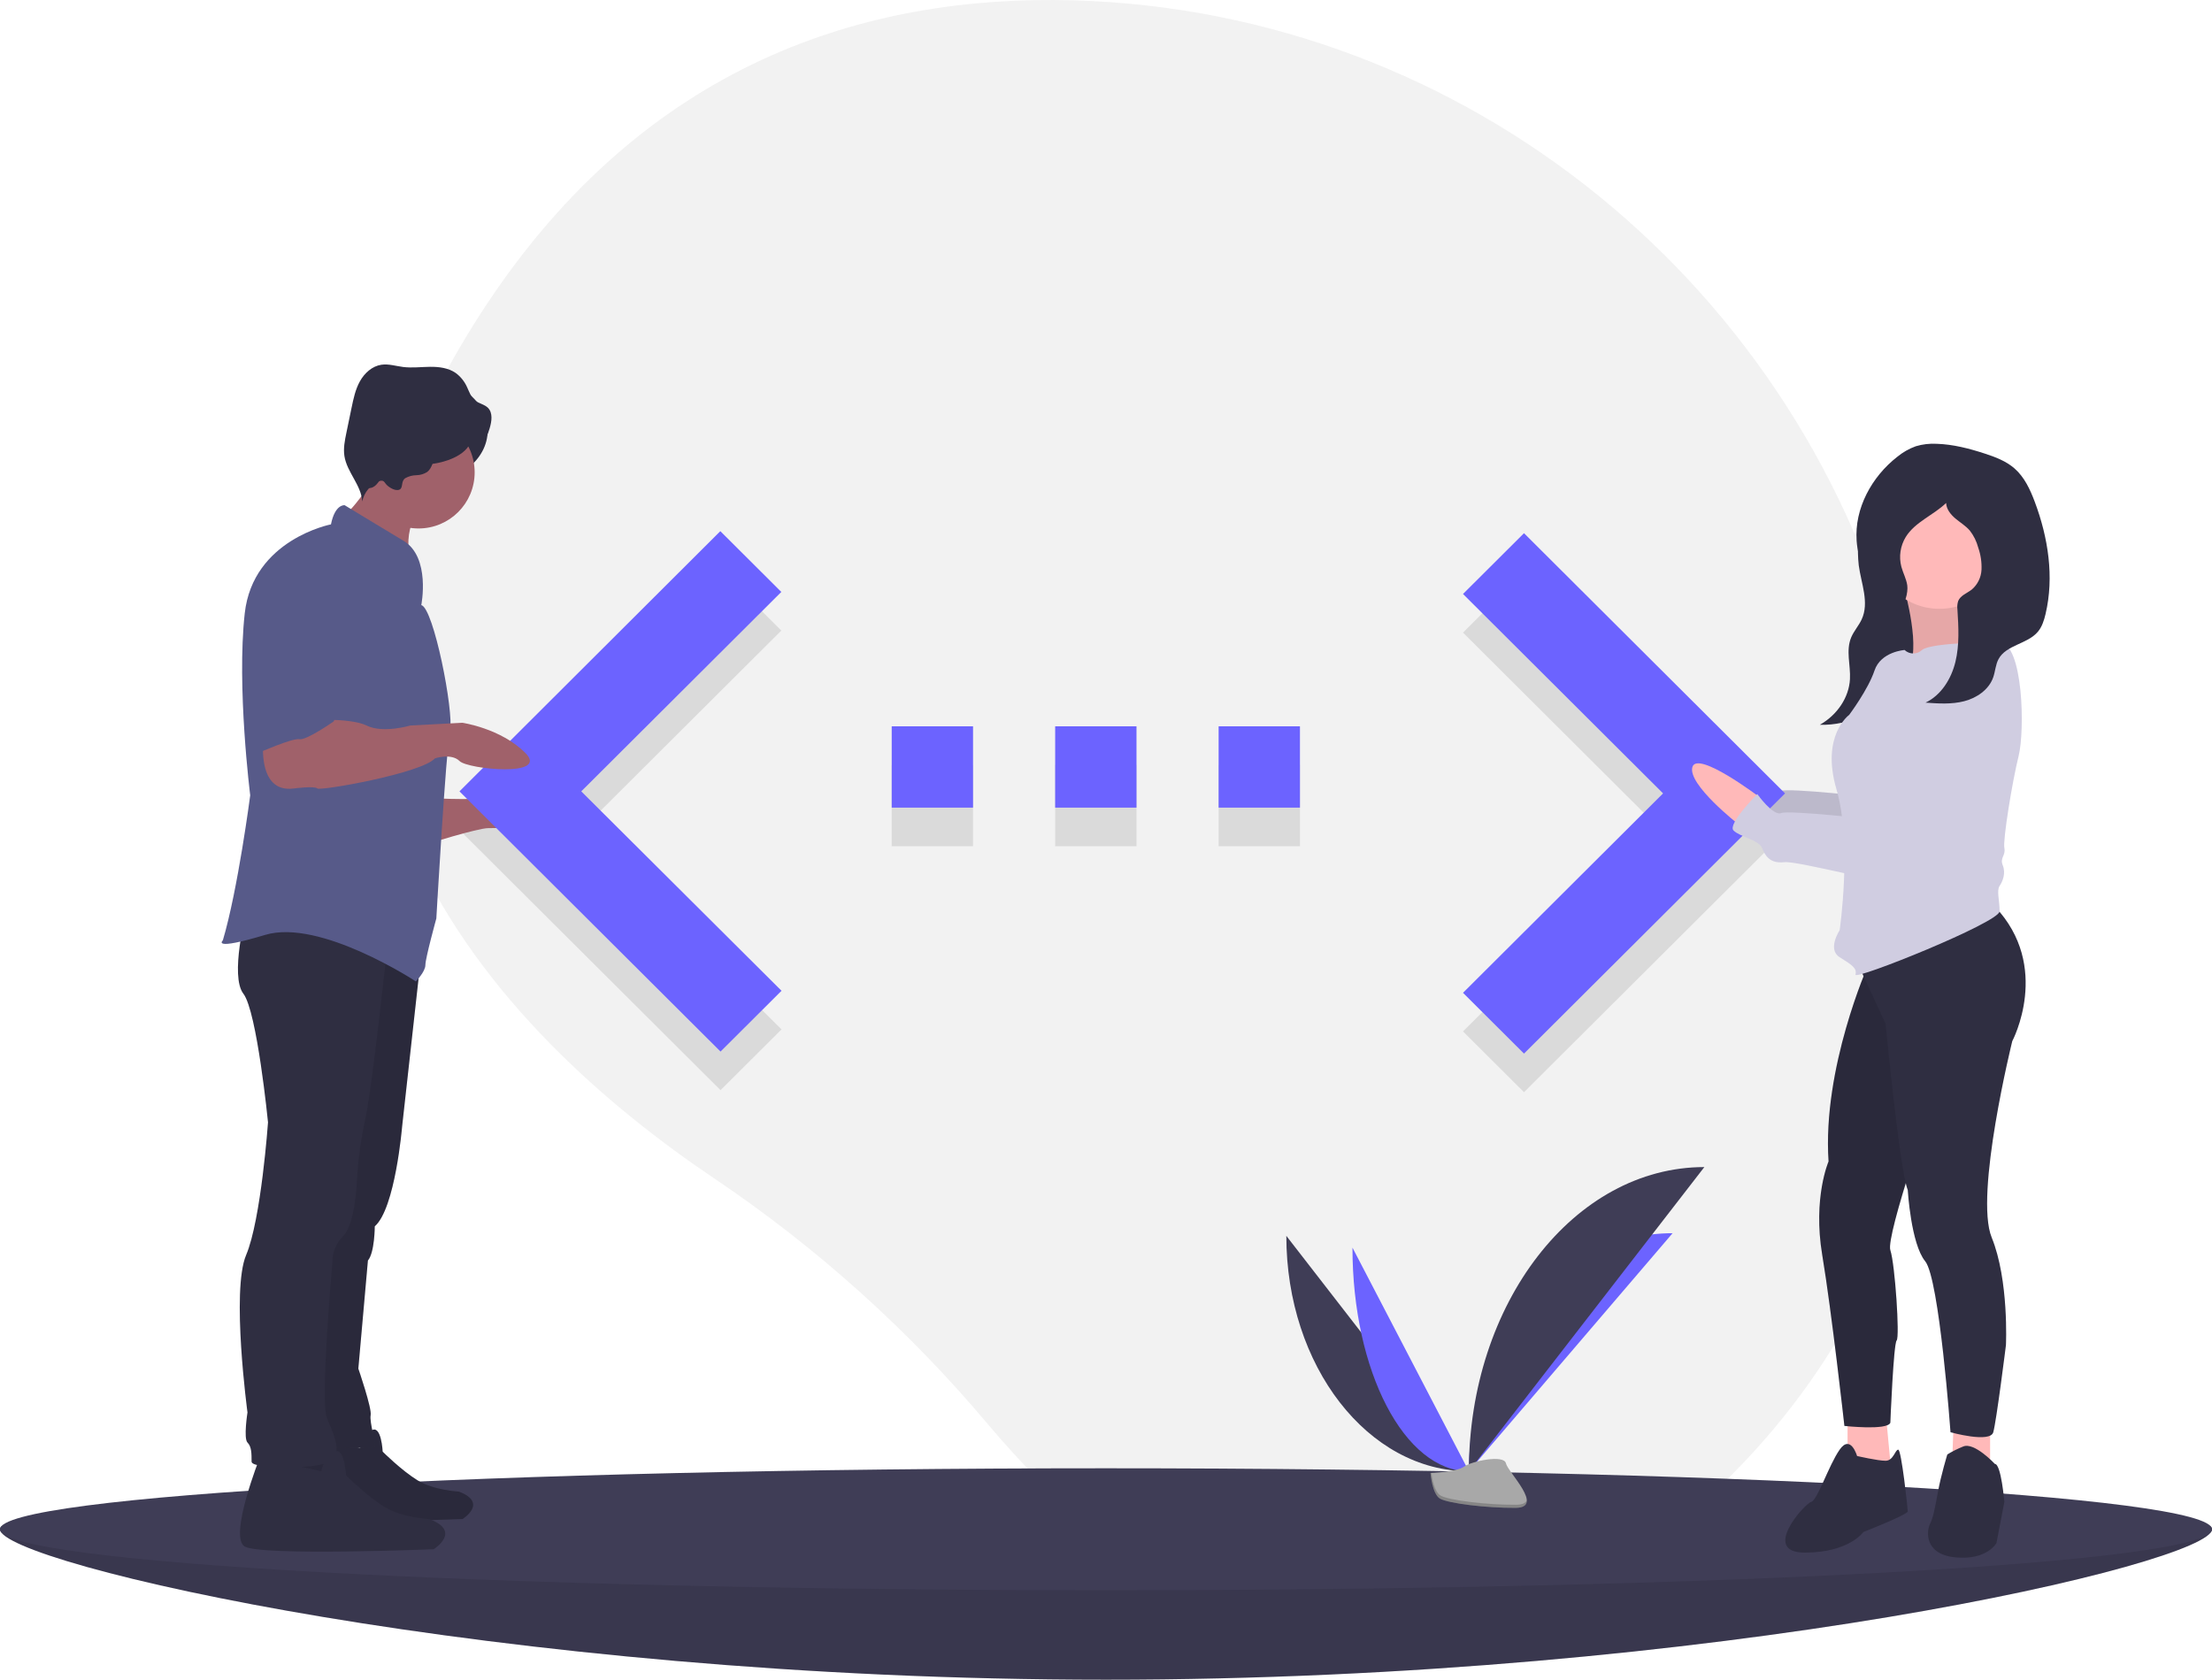
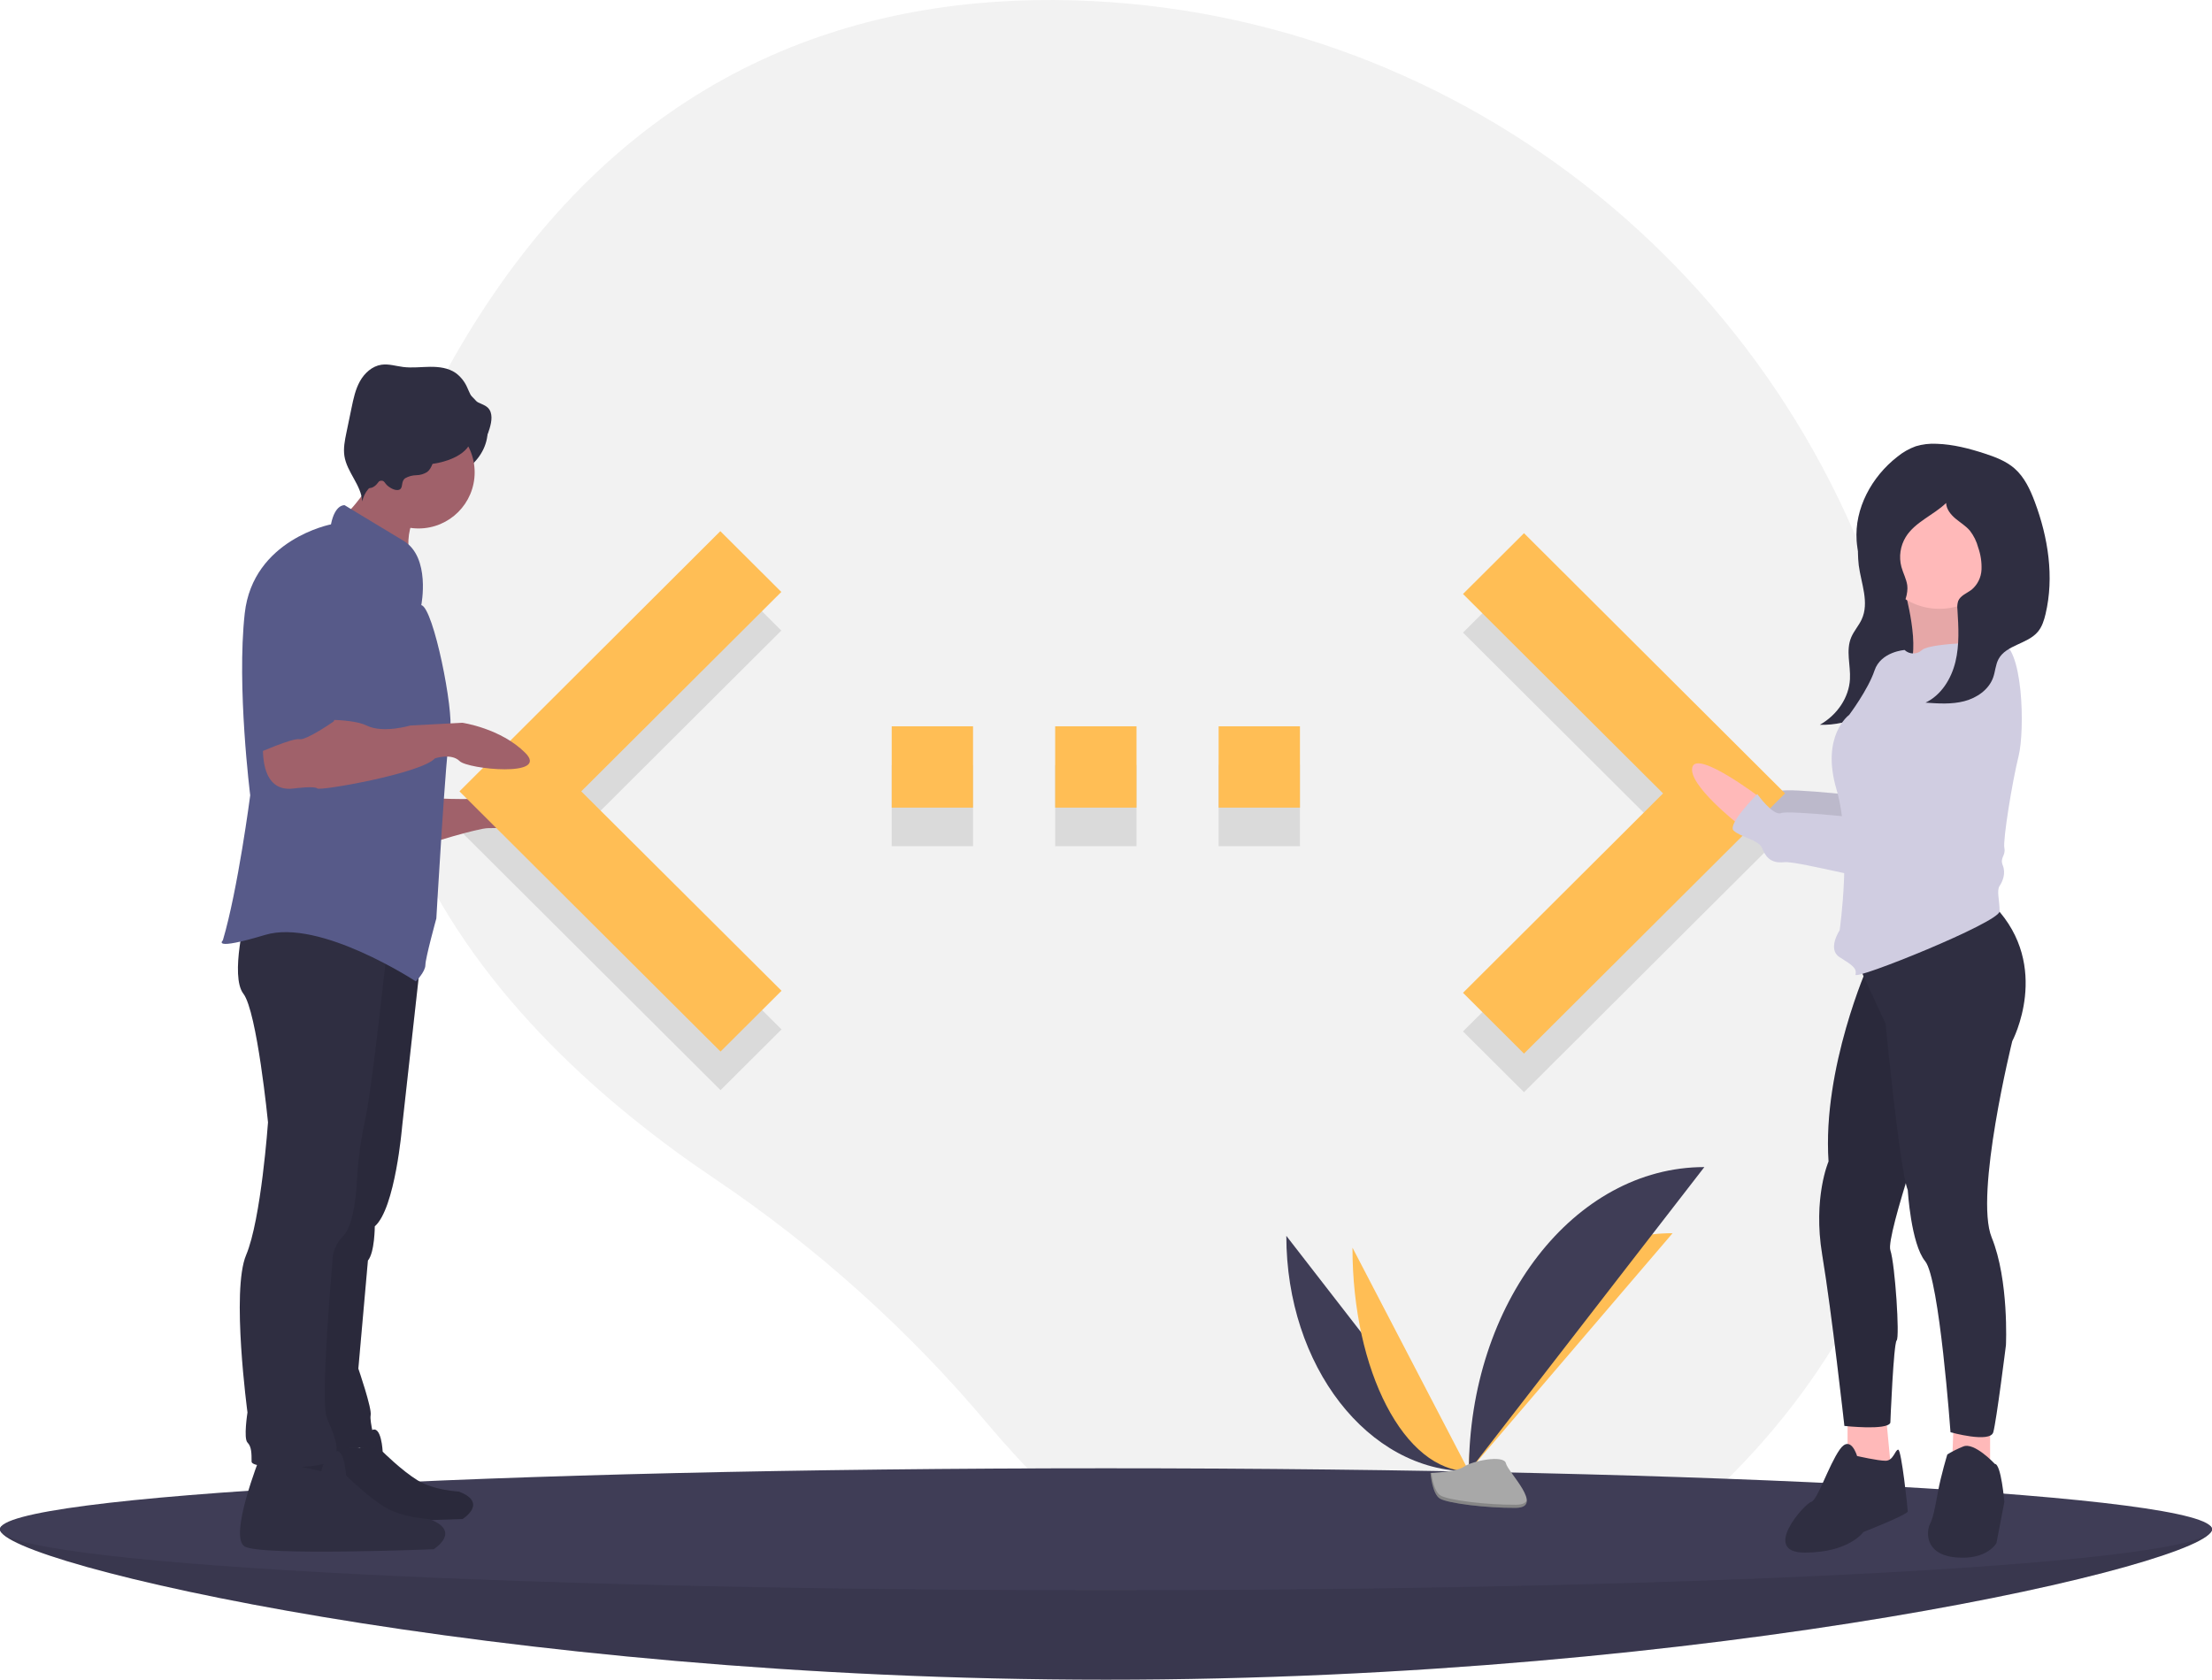
- <svg xmlns="http://www.w3.org/2000/svg" id="a6ee8617-cc99-4eb9-a93b-e1a7e83c9724" data-name="Layer 1" width="1088" height="826.294" viewBox="0 0 1088 826.294">
-   <path d="M990.987,366.241C943.167,178.201,777.934,42.463,583.985,37.019,481.451,34.141,373.556,68.147,295,187.147c-140.427,212.725,8.63,359.725,112.547,429.576A650.24,650.24,0,0,1,541.95,737.523C612.143,820.819,747.179,924.325,908,762.147,1024.564,644.6,1022.84,491.494,990.987,366.241Z" transform="translate(-56 -36.85319)" fill="#f2f2f2" />
-   <polygon points="719.6 507.394 818 409.294 719.6 311.194 749.6 281.294 878 409.294 749.6 537.294 719.6 507.394 719.6 507.394" opacity="0.1" />
-   <path d="M494.6,453.147h40v-40h-40Zm200.8-40h-40v40h40Zm-120.4,40h40v-40H575Z" transform="translate(-56 -36.85319)" opacity="0.1" />
-   <polygon points="384.4 506.394 285.9 408.294 384.3 310.194 354.3 280.294 226 408.294 354.4 536.294 384.4 506.394" opacity="0.1" />
-   <path d="M1144,789.147c0,16.569-243.557,74-544,74s-544-57.431-544-74,243.557,14,544,14S1144,772.578,1144,789.147Z" transform="translate(-56 -36.85319)" fill="#3f3d56" />
-   <path d="M1144,789.147c0,16.569-243.557,74-544,74s-544-57.431-544-74,243.557,14,544,14S1144,772.578,1144,789.147Z" transform="translate(-56 -36.85319)" opacity="0.1" />
-   <ellipse cx="544" cy="752.294" rx="544" ry="30" fill="#3f3d56" />
-   <path d="M688.696,644.806c0,64.016,40.16,115.817,89.791,115.817" transform="translate(-56 -36.85319)" fill="#3f3d56" />
-   <path d="M778.487,760.623c0-64.735,44.817-117.118,100.201-117.118" transform="translate(-56 -36.85319)" fill="#6c63ff" />
-   <path d="M721.229,650.609c0,60.809,25.61,110.014,57.258,110.014" transform="translate(-56 -36.85319)" fill="#6c63ff" />
-   <path d="M778.487,760.623c0-82.717,51.801-149.651,115.817-149.651" transform="translate(-56 -36.85319)" fill="#3f3d56" />
-   <path d="M759.597,761.44s12.734-.392,16.571-3.125,19.588-5.996,20.54-1.613,19.137,21.798,4.76,21.914-33.404-2.239-37.235-4.573S759.597,761.44,759.597,761.44Z" transform="translate(-56 -36.85319)" fill="#a8a8a8" />
-   <path d="M801.725,777.09c-14.376.116-33.404-2.239-37.235-4.573-2.917-1.777-4.079-8.153-4.468-11.094-.269.012-.425.017-.425.017s.807,10.27,4.637,12.603,22.858,4.689,37.235,4.573c4.15-.033,5.583-1.51,5.505-3.697C806.397,776.24,804.814,777.065,801.725,777.09Z" transform="translate(-56 -36.85319)" opacity="0.2" />
-   <path d="M921.533,419.706s-30.788-23.376-33.125-14.807,22.591,28.044,22.591,28.044Z" transform="translate(-56 -36.85319)" fill="#ffb9b9" />
-   <path d="M921.533,419.706s-30.788-23.376-33.125-14.807,22.591,28.044,22.591,28.044Z" transform="translate(-56 -36.85319)" opacity="0.1" />
-   <path d="M1023.173,345.695s-36.612,65.435-37.391,74.783-.779,10.127-3.895,9.348-45.96-5.453-49.855-3.895-11.685-9.348-11.685-9.348-14.801,14.801-11.685,17.917S921.125,439.174,922.683,443.069s3.895,7.79,10.906,7.011S988.118,462.544,994.35,460.207s7.79-6.232,10.906-6.232,9.348-3.116,9.348-3.895,21.812-42.065,21.812-42.065S1062.122,351.927,1023.173,345.695Z" transform="translate(-56 -36.85319)" fill="#d0cde1" />
-   <path d="M1023.173,345.695s-36.612,65.435-37.391,74.783-.779,10.127-3.895,9.348-45.96-5.453-49.855-3.895-11.685-9.348-11.685-9.348-14.801,14.801-11.685,17.917S921.125,439.174,922.683,443.069s3.895,7.79,10.906,7.011S988.118,462.544,994.35,460.207s7.79-6.232,10.906-6.232,9.348-3.116,9.348-3.895,21.812-42.065,21.812-42.065S1062.122,351.927,1023.173,345.695Z" transform="translate(-56 -36.85319)" opacity="0.1" />
-   <path d="M970.054,302.557a64.789,64.789,0,0,0,.2,12.42c1.183,8.95,5.303,18.279,1.411,26.633-1.413,3.032-3.806,5.675-5.109,8.743-2.759,6.496-.258,13.702-.633,20.616-.484,8.932-6.165,17.538-14.807,22.432,14.763.459,28.804-6.841,38.093-16.788s14.463-22.284,18.341-34.628a75.281,75.281,0,0,0,3.805-17.922,25.835,25.835,0,0,0-1.208-10.386,39.575,39.575,0,0,0-5.342-9.123c-2.326-3.27-4.716-6.605-8.148-9.038-4.227-2.997-12.378-6.006-17.985-5.57C971.793,290.481,970.343,297.783,970.054,302.557Z" transform="translate(-56 -36.85319)" fill="#2f2e41" />
-   <path d="M992.792,327s8.569,30.381,1.558,38.949,42.065-3.895,42.065-3.895-24.149-24.149-12.464-39.728Z" transform="translate(-56 -36.85319)" fill="#ffb9b9" />
-   <path d="M992.792,327s8.569,30.381,1.558,38.949,42.065-3.895,42.065-3.895-24.149-24.149-12.464-39.728Z" transform="translate(-56 -36.85319)" opacity="0.1" />
-   <polygon points="719.6 488.394 818 390.294 719.6 292.194 749.6 262.294 878 390.294 749.6 518.294 719.6 488.394 719.6 488.394" fill="#6c63ff" />
-   <polygon points="908.748 695.221 908.748 717.812 920.433 731.833 930.56 727.159 927.444 694.442 908.748 695.221" fill="#ffb9b9" />
-   <path d="M969.422,753.107s-3.116-10.906-8.569-3.116-10.906,24.928-14.022,25.707-24.928,24.928-3.116,24.928,28.823-10.127,28.823-10.127,21.812-8.569,21.812-10.127-3.116-30.381-4.674-30.381-2.337,5.453-6.232,5.453S969.422,753.107,969.422,753.107Z" transform="translate(-56 -36.85319)" fill="#2f2e41" />
-   <polygon points="960.941 699.116 960.162 720.149 978.857 727.938 978.857 697.558 960.941 699.116" fill="#ffb9b9" />
-   <path d="M1037.194,757.002s-10.127-10.906-15.58-8.569a53.812,53.812,0,0,0-7.79,3.895s-3.116,10.127-4.674,18.696-2.337,12.464-3.895,15.58-3.116,14.801,12.464,16.359,20.254-7.011,20.254-7.011l3.895-20.254S1040.31,757.002,1037.194,757.002Z" transform="translate(-56 -36.85319)" fill="#2f2e41" />
-   <path d="M974.875,511.62s-22.591,50.634-19.475,96.595c0,0-7.79,17.917-3.116,45.96S963.19,738.306,963.19,738.306s21.033,2.337,22.591-1.558c0,0,1.558-38.949,3.116-40.507s-.779-37.391-3.116-44.402,21.812-76.341,21.812-76.341l-6.232-86.468Z" transform="translate(-56 -36.85319)" fill="#2f2e41" />
-   <path d="M974.875,511.62s-22.591,50.634-19.475,96.595c0,0-7.79,17.917-3.116,45.96S963.19,738.306,963.19,738.306s21.033,2.337,22.591-1.558c0,0,1.558-38.949,3.116-40.507s-.779-37.391-3.116-44.402,21.812-76.341,21.812-76.341l-6.232-86.468Z" transform="translate(-56 -36.85319)" opacity="0.1" />
-   <path d="M968.643,508.504l14.801,31.939s7.011,72.446,10.906,81.794c0,0,1.558,26.486,8.569,35.055s12.464,84.131,12.464,84.131,19.475,5.453,21.033,0,6.232-42.844,6.232-42.844,1.558-31.939-7.011-52.971,10.127-96.595,10.127-96.595,19.475-36.612-8.569-66.214Z" transform="translate(-56 -36.85319)" fill="#2f2e41" />
+ <svg xmlns="http://www.w3.org/2000/svg" width="1088" height="826.294" data-name="Layer 1" viewBox="0 0 1088 826.294">
+   <path fill="#f2f2f2" d="M934.987 329.388C887.167 141.348 721.934 5.61 527.985.166 425.451-2.713 317.555 31.294 239 150.294 98.573 363.019 247.63 510.019 351.547 579.87a650.24 650.24 0 0 1 134.403 120.8c70.193 83.296 205.229 186.802 366.05 24.624 116.564-117.548 114.84-270.654 82.987-395.906z" />
+   <path d="M719.6 507.394l98.4-98.1-98.4-98.1 30-29.9 128.4 128-128.4 128-30-29.9zM438.6 416.294h40v-40h-40zm200.8-40h-40v40h40zm-120.4 40h40v-40h-40zM384.4 506.394l-98.5-98.1 98.4-98.1-30-29.9-128.3 128 128.4 128 30-29.9z" opacity=".1" />
+   <path fill="#3f3d56" d="M1088 752.294c0 16.568-243.557 74-544 74s-544-57.432-544-74 243.557 14 544 14 544-30.569 544-14z" />
+   <path d="M1088 752.294c0 16.568-243.557 74-544 74s-544-57.432-544-74 243.557 14 544 14 544-30.569 544-14z" opacity=".1" />
+   <ellipse cx="544" cy="752.294" fill="#3f3d56" rx="544" ry="30" />
+   <path fill="#3f3d56" d="M632.696 607.953c0 64.016 40.16 115.817 89.79 115.817" />
+   <path fill="#ffbe55" d="M722.487 723.77c0-64.735 44.816-117.118 100.201-117.118M665.229 613.756c0 60.809 25.61 110.014 57.258 110.014" />
+   <path fill="#3f3d56" d="M722.487 723.77c0-82.717 51.8-149.651 115.817-149.651" />
+   <path fill="#a8a8a8" d="M703.597 724.587s12.734-.392 16.572-3.125 19.587-5.996 20.54-1.613 19.136 21.797 4.76 21.913-33.405-2.239-37.235-4.572-4.637-12.603-4.637-12.603z" />
+   <path d="M745.725 740.237c-14.376.116-33.404-2.24-37.234-4.573-2.917-1.777-4.08-8.152-4.469-11.094-.27.012-.425.017-.425.017s.807 10.27 4.637 12.603 22.858 4.688 37.235 4.572c4.15-.033 5.583-1.51 5.504-3.696-.576 1.32-2.159 2.146-5.248 2.17z" opacity=".2" />
+   <path fill="#ffb9b9" d="M865.533 382.853s-30.789-23.377-33.126-14.808 22.591 28.044 22.591 28.044z" />
+   <path d="M865.533 382.853s-30.789-23.377-33.126-14.808 22.591 28.044 22.591 28.044z" opacity=".1" />
+   <path fill="#d0cde1" d="M967.173 308.842s-36.613 65.435-37.392 74.783-.779 10.127-3.895 9.348-45.96-5.453-49.855-3.895-11.685-9.348-11.685-9.348-14.8 14.801-11.685 17.917 12.464 4.674 14.022 8.569 3.895 7.79 10.906 7.01 54.53 12.465 60.761 10.128 7.79-6.232 10.906-6.232 9.348-3.116 9.348-3.895 21.811-42.066 21.811-42.066 25.707-56.087-13.242-62.319z" />
+   <path d="M967.173 308.842s-36.613 65.435-37.392 74.783-.779 10.127-3.895 9.348-45.96-5.453-49.855-3.895-11.685-9.348-11.685-9.348-14.8 14.801-11.685 17.917 12.464 4.674 14.022 8.569 3.895 7.79 10.906 7.01 54.53 12.465 60.761 10.128 7.79-6.232 10.906-6.232 9.348-3.116 9.348-3.895 21.811-42.066 21.811-42.066 25.707-56.087-13.242-62.319z" opacity=".1" />
+   <path fill="#2f2e41" d="M914.054 265.704a64.79 64.79 0 0 0 .2 12.42c1.183 8.95 5.302 18.279 1.41 26.633-1.412 3.032-3.805 5.675-5.109 8.743-2.759 6.497-.257 13.702-.632 20.616-.485 8.932-6.165 17.538-14.807 22.433 14.764.458 28.804-6.841 38.093-16.788s14.463-22.284 18.341-34.628a75.281 75.281 0 0 0 3.805-17.922 25.835 25.835 0 0 0-1.208-10.386 39.575 39.575 0 0 0-5.342-9.123c-2.326-3.27-4.716-6.605-8.148-9.039-4.227-2.997-12.378-6.006-17.985-5.57-6.879.535-8.329 7.837-8.618 12.611z" />
+   <path fill="#ffb9b9" d="M936.792 290.146s8.569 30.381 1.558 38.95 42.065-3.895 42.065-3.895-24.148-24.149-12.463-39.729z" />
+   <path d="M936.792 290.146s8.569 30.381 1.558 38.95 42.065-3.895 42.065-3.895-24.148-24.149-12.463-39.729z" opacity=".1" />
+   <path fill="#ffbe55" d="M719.6 488.394l98.4-98.1-98.4-98.1 30-29.9 128.4 128-128.4 128-30-29.9z" />
+   <path fill="#ffb9b9" d="M908.748 695.221v22.591l11.685 14.021 10.127-4.674-3.116-32.717-18.696.779z" />
+   <path fill="#2f2e41" d="M913.422 716.254s-3.116-10.906-8.569-3.116-10.905 24.927-14.021 25.706-24.928 24.928-3.116 24.928 28.822-10.127 28.822-10.127 21.812-8.569 21.812-10.127-3.116-30.38-4.674-30.38-2.337 5.452-6.232 5.452-14.022-2.336-14.022-2.336z" />
+   <path fill="#ffb9b9" d="M960.941 699.116l-.779 21.033 18.695 7.789v-30.38l-17.916 1.558z" />
+   <path fill="#2f2e41" d="M981.194 720.149s-10.126-10.906-15.58-8.57a53.812 53.812 0 00-7.79 3.896s-3.115 10.126-4.673 18.695-2.337 12.464-3.895 15.58-3.116 14.8 12.464 16.359 20.253-7.011 20.253-7.011l3.895-20.254s-1.558-18.696-4.674-18.696zM918.875 474.767s-22.59 50.634-19.474 96.595c0 0-7.79 17.916-3.116 45.96s10.905 84.13 10.905 84.13 21.033 2.338 22.591-1.557c0 0 1.558-38.95 3.116-40.508s-.779-37.391-3.116-44.402 21.812-76.341 21.812-76.341l-6.232-86.468z" />
+   <path d="M918.875 474.767s-22.59 50.634-19.474 96.595c0 0-7.79 17.916-3.116 45.96s10.905 84.13 10.905 84.13 21.033 2.338 22.591-1.557c0 0 1.558-38.95 3.116-40.508s-.779-37.391-3.116-44.402 21.812-76.341 21.812-76.341l-6.232-86.468z" opacity=".1" />
+   <path fill="#2f2e41" d="M912.643 471.65l14.801 31.94s7.011 72.445 10.906 81.793c0 0 1.558 26.486 8.569 35.055s12.464 84.13 12.464 84.13 19.474 5.454 21.032 0 6.232-42.844 6.232-42.844 1.558-31.938-7.01-52.971 10.126-96.595 10.126-96.595 19.475-36.612-8.569-66.214z" />
  <circle cx="953.93" cy="267.556" r="31.939" fill="#ffb9b9" />
-   <path d="M1039.531,352.706s-33.497,0-38.17,3.895a6.215,6.215,0,0,1-8.569,0s-11.685.779-14.801,10.127-12.464,21.812-12.464,21.812-14.022,10.127-6.232,36.612,1.558,69.33,1.558,69.33-6.232,9.348,0,13.243,8.569,5.453,7.79,8.569,70.888-25.707,70.888-31.16-1.558-10.127,0-12.464,3.116-6.232,1.558-10.127,1.558-4.674.779-8.569,3.895-32.718,7.011-45.181S1051.216,353.485,1039.531,352.706Z" transform="translate(-56 -36.85319)" fill="#d0cde1" />
-   <path d="M921.533,429.054s-30.788-23.376-33.125-14.807S910.998,442.29,910.998,442.29Z" transform="translate(-56 -36.85319)" fill="#ffb9b9" />
-   <path d="M1023.173,356.601s-36.612,65.435-37.391,74.783-.779,10.127-3.895,9.348-45.96-5.453-49.855-3.895-11.685-9.348-11.685-9.348S905.545,442.29,908.661,445.406s12.464,4.674,14.022,8.569,3.895,7.79,10.906,7.011S988.118,473.45,994.35,471.113s7.79-6.232,10.906-6.232,9.348-3.116,9.348-3.895,21.812-42.065,21.812-42.065S1062.122,362.833,1023.173,356.601Z" transform="translate(-56 -36.85319)" fill="#d0cde1" />
-   <path d="M994.114,324.814c-.443-3.163-2.063-6.033-2.894-9.117a18.925,18.925,0,0,1,2.155-14.696c4.581-7.399,13.575-10.676,19.848-16.709.13,3.073,2.262,5.699,4.619,7.675s5.059,3.579,7.055,5.919a23.184,23.184,0,0,1,4.109,8.324,29.246,29.246,0,0,1,1.623,10.917,13.689,13.689,0,0,1-4.731,9.702c-2.336,1.846-5.601,2.901-6.73,5.657a9.644,9.644,0,0,0-.375,4.27c.535,8.57,1.035,17.293-.984,25.64s-6.963,16.41-14.712,20.111c6.368.452,12.87.892,19.049-.715s12.087-5.655,14.217-11.673c1.051-2.969,1.15-6.271,2.643-9.044,3.779-7.018,14.214-7.338,19.34-13.443,2.051-2.443,3.044-5.591,3.779-8.695,4.328-18.265,1.287-37.659-5.302-55.235-2.271-6.058-5.099-12.158-9.97-16.415-4.145-3.623-9.439-5.619-14.673-7.324-7.64-2.488-15.51-4.527-23.54-4.789a29.897,29.897,0,0,0-10.333,1.206,30.722,30.722,0,0,0-9.092,5.179c-12.579,9.788-21.144,25.432-20.007,41.33.688,9.62,4.764,18.724,10,26.823,1.831,2.833,6.158,8.873,10.18,7.092C993.037,335.187,994.593,328.23,994.114,324.814Z" transform="translate(-56 -36.85319)" fill="#2f2e41" />
-   <path d="M494.6,434.147h40v-40h-40Zm200.8-40h-40v40h40Zm-120.4,40h40v-40H575Z" transform="translate(-56 -36.85319)" fill="#6c63ff" />
-   <ellipse cx="206.206" cy="211.839" rx="33.657" ry="26.252" fill="#2f2e41" />
-   <path d="M267.928,429.429s30.291,2.019,35.676-2.019,28.272,5.385,30.291,10.77-32.311,6.058-37.696,6.058-30.964,8.078-30.964,8.078Z" transform="translate(-56 -36.85319)" fill="#a0616a" />
-   <path d="M205.552,742.992s-14.117,35.599-6.752,39.896,84.702,1.228,84.702,1.228,12.889-7.979-1.841-13.503c0,0-12.276-.614-20.255-5.524s-17.186-14.117-17.186-14.117-.614-13.503-5.524-10.434a12.614,12.614,0,0,0-5.524,8.593Z" transform="translate(-56 -36.85319)" fill="#2f2e41" />
-   <path d="M205.552,742.992s-14.117,35.599-6.752,39.896,84.702,1.228,84.702,1.228,12.889-7.979-1.841-13.503c0,0-12.276-.614-20.255-5.524s-17.186-14.117-17.186-14.117-.614-13.503-5.524-10.434a12.614,12.614,0,0,0-5.524,8.593Z" transform="translate(-56 -36.85319)" opacity="0.1" />
-   <polygon points="384.4 487.394 285.9 389.294 384.3 291.194 354.3 261.294 226 389.294 354.4 517.294 384.4 487.394" fill="#6c63ff" />
-   <path d="M183.785,753.882s-15.482,39.042-7.405,43.754,92.893,1.346,92.893,1.346,14.136-8.751-2.019-14.809c0,0-13.463-.673-22.214-6.058S226.193,762.633,226.193,762.633s-.673-14.809-6.058-11.443a13.834,13.834,0,0,0-6.058,9.424Z" transform="translate(-56 -36.85319)" fill="#2f2e41" />
-   <path d="M263.216,506.167l-9.424,84.815s-3.366,40.388-13.463,49.139c0,0,0,12.79-3.366,16.828l-4.712,53.178s6.731,19.521,6.058,22.887,2.693,14.136,2.019,15.482-32.311,0-32.311,0l6.731-108.375,20.867-150.783Z" transform="translate(-56 -36.85319)" fill="#2f2e41" />
-   <path d="M263.216,506.167l-9.424,84.815s-3.366,40.388-13.463,49.139c0,0,0,12.79-3.366,16.828l-4.712,53.178s6.731,19.521,6.058,22.887,2.693,14.136,2.019,15.482-32.311,0-32.311,0l6.731-108.375,20.867-150.783Z" transform="translate(-56 -36.85319)" opacity="0.1" />
-   <path d="M246.387,503.475s-7.405,69.333-10.77,84.142a191.451,191.451,0,0,0-4.039,29.618s-.673,21.54-6.731,27.599a18.194,18.194,0,0,0-5.385,13.463s-6.058,67.987-2.693,76.065,6.731,14.809,3.366,20.194-40.388,5.385-40.388,1.346,0-7.405-2.019-9.424,0-14.809,0-14.809-8.078-59.909-.673-77.411,10.77-65.294,10.77-65.294-5.385-54.524-12.116-63.275,1.346-39.715,1.346-39.715Z" transform="translate(-56 -36.85319)" fill="#2f2e41" />
-   <path d="M227.436,288.165c.783,1.783,2.656,2.775,4.361,3.715,9.883,5.445,18.156,13.339,26.306,21.142a30.882,30.882,0,0,1,1.225-20.884c.973-2.253,2.249-4.676,1.553-7.03-.512-1.731-1.986-2.98-3.413-4.084a105.835,105.835,0,0,0-10.41-7.102c-2.52-1.508-7.702-5.522-10.595-5.085-.152,3.908-.231,7.402-1.942,11.054C234.115,280.757,227.735,288.847,227.436,288.165Z" transform="translate(-56 -36.85319)" fill="#a0616a" />
+   <path fill="#d0cde1" d="M983.531 315.853s-33.496 0-38.17 3.895a6.215 6.215 0 0 1-8.569 0s-11.685.779-14.8 10.127-12.465 21.812-12.465 21.812-14.021 10.126-6.232 36.612 1.558 69.33 1.558 69.33-6.231 9.348 0 13.243 8.57 5.453 7.79 8.569 70.888-25.707 70.888-31.16-1.558-10.127 0-12.464 3.116-6.232 1.558-10.127 1.558-4.673.78-8.568 3.894-32.718 7.01-45.182 2.337-55.308-9.348-56.087z" />
+   <path fill="#ffb9b9" d="M865.533 392.2s-30.789-23.376-33.126-14.807 22.591 28.044 22.591 28.044z" />
+   <path fill="#d0cde1" d="M967.173 319.748s-36.613 65.435-37.392 74.783-.779 10.127-3.895 9.348-45.96-5.453-49.855-3.895-11.685-9.348-11.685-9.348-14.8 14.8-11.685 17.917 12.464 4.674 14.022 8.569 3.895 7.79 10.906 7.01 54.53 12.464 60.761 10.127 7.79-6.231 10.906-6.231 9.348-3.116 9.348-3.895 21.811-42.066 21.811-42.066 25.707-56.087-13.242-62.319z" />
+   <path fill="#2f2e41" d="M938.114 287.96c-.442-3.162-2.062-6.032-2.893-9.116a18.925 18.925 0 0 1 2.154-14.695c4.581-7.4 13.576-10.677 19.848-16.709.13 3.073 2.262 5.699 4.619 7.675s5.06 3.579 7.055 5.919a23.184 23.184 0 0 1 4.109 8.324 29.246 29.246 0 0 1 1.623 10.917 13.69 13.69 0 0 1-4.73 9.702c-2.337 1.846-5.602 2.9-6.73 5.656a9.644 9.644 0 0 0-.376 4.27c.535 8.57 1.035 17.294-.983 25.64s-6.963 16.41-14.712 20.11c6.368.452 12.87.893 19.049-.715s12.087-5.655 14.217-11.673c1.051-2.969 1.15-6.27 2.643-9.044 3.78-7.018 14.214-7.338 19.34-13.443 2.052-2.442 3.044-5.59 3.78-8.694 4.328-18.265 1.287-37.659-5.302-55.235-2.271-6.058-5.099-12.158-9.97-16.415-4.145-3.624-9.438-5.62-14.673-7.325-7.64-2.488-15.51-4.526-23.54-4.79a29.897 29.897 0 0 0-10.333 1.207 30.722 30.722 0 0 0-9.092 5.18c-12.58 9.788-21.144 25.431-20.008 41.33.688 9.62 4.764 18.723 10 26.822 1.831 2.833 6.158 8.873 10.18 7.092 3.648-1.616 5.204-8.573 4.725-11.99z" />
+   <path fill="#ffbe55" d="M438.6 397.294h40v-40h-40zm200.8-40h-40v40h40zm-120.4 40h40v-40h-40z" />
+   <ellipse cx="206.206" cy="211.839" fill="#2f2e41" rx="33.657" ry="26.252" />
+   <path fill="#a0616a" d="M211.928 392.576s30.29 2.02 35.676-2.02 28.272 5.386 30.291 10.771-32.31 6.058-37.696 6.058-30.964 8.078-30.964 8.078z" />
+   <path fill="#2f2e41" d="M149.552 706.138s-14.117 35.6-6.751 39.896 84.701 1.228 84.701 1.228 12.89-7.98-1.841-13.504c0 0-12.276-.613-20.255-5.524s-17.186-14.117-17.186-14.117-.613-13.503-5.524-10.434a12.614 12.614 0 0 0-5.524 8.593z" />
+   <path d="M149.552 706.138s-14.117 35.6-6.751 39.896 84.701 1.228 84.701 1.228 12.89-7.98-1.841-13.504c0 0-12.276-.613-20.255-5.524s-17.186-14.117-17.186-14.117-.613-13.503-5.524-10.434a12.614 12.614 0 0 0-5.524 8.593z" opacity=".1" />
+   <path fill="#ffbe55" d="M384.4 487.394l-98.5-98.1 98.4-98.1-30-29.9-128.3 128 128.4 128 30-29.9z" />
+   <path fill="#2f2e41" d="M127.785 717.029s-15.482 39.042-7.404 43.754 92.893 1.346 92.893 1.346 14.136-8.75-2.02-14.809c0 0-13.462-.673-22.213-6.058s-18.848-15.482-18.848-15.482-.673-14.81-6.058-11.444a13.834 13.834 0 00-6.058 9.424zM207.216 469.314l-9.424 84.815s-3.366 40.389-13.463 49.14c0 0 0 12.79-3.366 16.828l-4.712 53.178s6.732 19.52 6.058 22.886 2.693 14.136 2.02 15.483-32.31 0-32.31 0l6.73-108.376 20.868-150.782z" />
+   <path d="M207.216 469.314l-9.424 84.815s-3.366 40.389-13.463 49.14c0 0 0 12.79-3.366 16.828l-4.712 53.178s6.732 19.52 6.058 22.886 2.693 14.136 2.02 15.483-32.31 0-32.31 0l6.73-108.376 20.868-150.782z" opacity=".1" />
+   <path fill="#2f2e41" d="M190.387 466.621s-7.404 69.334-10.77 84.143a191.451 191.451 0 0 0-4.039 29.618s-.673 21.54-6.731 27.598a18.194 18.194 0 0 0-5.385 13.463s-6.059 67.987-2.693 76.065 6.731 14.809 3.366 20.194-40.389 5.385-40.389 1.346 0-7.404-2.019-9.424 0-14.809 0-14.809-8.078-59.909-.673-77.41 10.77-65.295 10.77-65.295-5.385-54.524-12.116-63.275 1.346-39.715 1.346-39.715z" />
+   <path fill="#a0616a" d="M171.436 251.312c.782 1.783 2.655 2.775 4.36 3.715 9.883 5.444 18.156 13.338 26.307 21.141a30.882 30.882 0 0 1 1.225-20.884c.973-2.253 2.248-4.676 1.553-7.03-.512-1.73-1.986-2.98-3.414-4.084a105.835 105.835 0 0 0-10.41-7.102c-2.52-1.508-7.702-5.522-10.594-5.085-.152 3.908-.23 7.402-1.942 11.054-.406.866-6.786 8.957-7.085 8.275z" />
  <circle cx="205.869" cy="232.369" r="27.599" fill="#a0616a" />
-   <path d="M263.216,334.517s4.712-23.56-8.751-31.637-28.945-17.502-28.945-17.502-4.712-.673-6.731,9.424c0,0-38.369,7.405-42.408,43.754s2.693,89.527,2.693,89.527-6.058,46.447-13.463,71.353c0,0-6.058,5.385,20.867-2.693S260.523,519.63,260.523,519.63s4.712-4.712,4.712-8.078,5.385-22.887,5.385-22.887,4.712-82.796,6.731-92.22S269.274,335.863,263.216,334.517Z" transform="translate(-56 -36.85319)" fill="#575a89" />
-   <path d="M255.365,272.066a11.509,11.509,0,0,1,5.413-1.442,10.301,10.301,0,0,0,5.354-1.595c2.607-2.001,2.798-5.869,4.705-8.546,2.761-3.875,8.27-4.342,13.024-4.148,2.908.119,6.04.292,8.488-1.281,2.514-1.615,3.653-4.657,4.501-7.522,1.002-3.388,1.651-7.531-.833-10.044-1.725-1.745-4.448-2.09-6.364-3.622-1.987-1.589-2.804-4.175-3.884-6.478a17.507,17.507,0,0,0-5.637-7.061c-3.615-2.511-8.231-3.075-12.633-3.028s-8.821.626-13.189.086c-3.579-.443-7.147-1.633-10.715-1.105-4.546.672-8.307,4.102-10.546,8.114s-3.201,8.592-4.133,13.092l-2.535,12.238c-.786,3.796-1.576,7.692-.969,11.521,1.258,7.937,8.277,14.245,8.76,22.266a13.669,13.669,0,0,1,8.343-9.921,2.611,2.611,0,0,1,1.7-.206c.697.223,1.105.92,1.545,1.505,1.153,1.533,4.775,3.859,6.829,2.771C254.427,276.687,253.055,273.632,255.365,272.066Z" transform="translate(-56 -36.85319)" fill="#2f2e41" />
-   <path d="M185.805,397.792s-4.712,29.618,14.809,26.926c0,0,10.097-1.346,11.443,0s51.158-7.405,57.89-14.809c0,0,8.078-2.693,12.116,1.346s44.427,8.078,32.311-4.039-30.964-14.809-30.964-14.809l-25.579,1.346s-13.463,4.039-21.54,0-30.964-2.693-30.964-2.693Z" transform="translate(-56 -36.85319)" fill="#a0616a" />
-   <path d="M213.403,304.226s-30.291,3.366-30.291,47.12v55.87s16.828-7.405,20.194-6.731,16.828-8.751,16.828-8.751,15.482-36.349,14.136-46.447S233.598,305.572,213.403,304.226Z" transform="translate(-56 -36.85319)" fill="#575a89" />
-   <ellipse cx="205.869" cy="215.204" rx="25.916" ry="13.463" fill="#2f2e41" />
-   <ellipse cx="181.636" cy="217.56" rx="9.087" ry="22.55" fill="#2f2e41" />
+   <path fill="#575a89" d="M207.216 297.664s4.712-23.56-8.751-31.638-28.945-17.501-28.945-17.501-4.712-.673-6.732 9.424c0 0-38.368 7.404-42.407 43.754s2.692 89.527 2.692 89.527-6.058 46.447-13.462 71.353c0 0-6.059 5.385 20.867-2.693s74.045 22.887 74.045 22.887 4.712-4.712 4.712-8.078 5.385-22.887 5.385-22.887 4.712-82.796 6.731-92.22-8.077-60.582-14.135-61.928z" />
+   <path fill="#2f2e41" d="M199.365 235.213a11.51 11.51 0 0 1 5.413-1.442 10.3 10.3 0 0 0 5.354-1.595c2.607-2.002 2.798-5.87 4.705-8.546 2.762-3.876 8.27-4.342 13.024-4.148 2.908.118 6.04.292 8.489-1.28 2.514-1.616 3.653-4.658 4.5-7.523 1.003-3.388 1.652-7.531-.832-10.044-1.725-1.745-4.448-2.09-6.364-3.622-1.987-1.59-2.804-4.175-3.884-6.479a17.507 17.507 0 0 0-5.638-7.06c-3.614-2.512-8.231-3.075-12.632-3.028s-8.821.625-13.19.085c-3.579-.442-7.147-1.633-10.715-1.105-4.545.672-8.306 4.102-10.546 8.114s-3.201 8.593-4.133 13.092l-2.535 12.238c-.786 3.796-1.575 7.693-.968 11.521 1.258 7.937 8.277 14.245 8.76 22.267a13.669 13.669 0 0 1 8.343-9.921 2.61 2.61 0 0 1 1.7-.206c.697.223 1.105.92 1.545 1.504 1.153 1.533 4.775 3.859 6.829 2.772 1.837-.973.465-4.028 2.775-5.594z" />
+   <path fill="#a0616a" d="M129.805 360.939s-4.712 29.618 14.809 26.925c0 0 10.097-1.346 11.443 0s51.159-7.404 57.89-14.809c0 0 8.078-2.692 12.116 1.347s44.428 8.077 32.311-4.04-30.964-14.808-30.964-14.808l-25.58 1.346s-13.462 4.039-21.54 0-30.964-2.693-30.964-2.693z" />
+   <path fill="#575a89" d="M157.403 267.373s-30.29 3.365-30.29 47.12v55.87s16.828-7.405 20.193-6.732 16.829-8.75 16.829-8.75 15.482-36.35 14.136-46.447-.673-39.715-20.868-41.061z" />
+   <ellipse cx="205.869" cy="215.204" fill="#2f2e41" rx="25.916" ry="13.463" />
+   <ellipse cx="181.636" cy="217.56" fill="#2f2e41" rx="9.087" ry="22.55" />
</svg>
